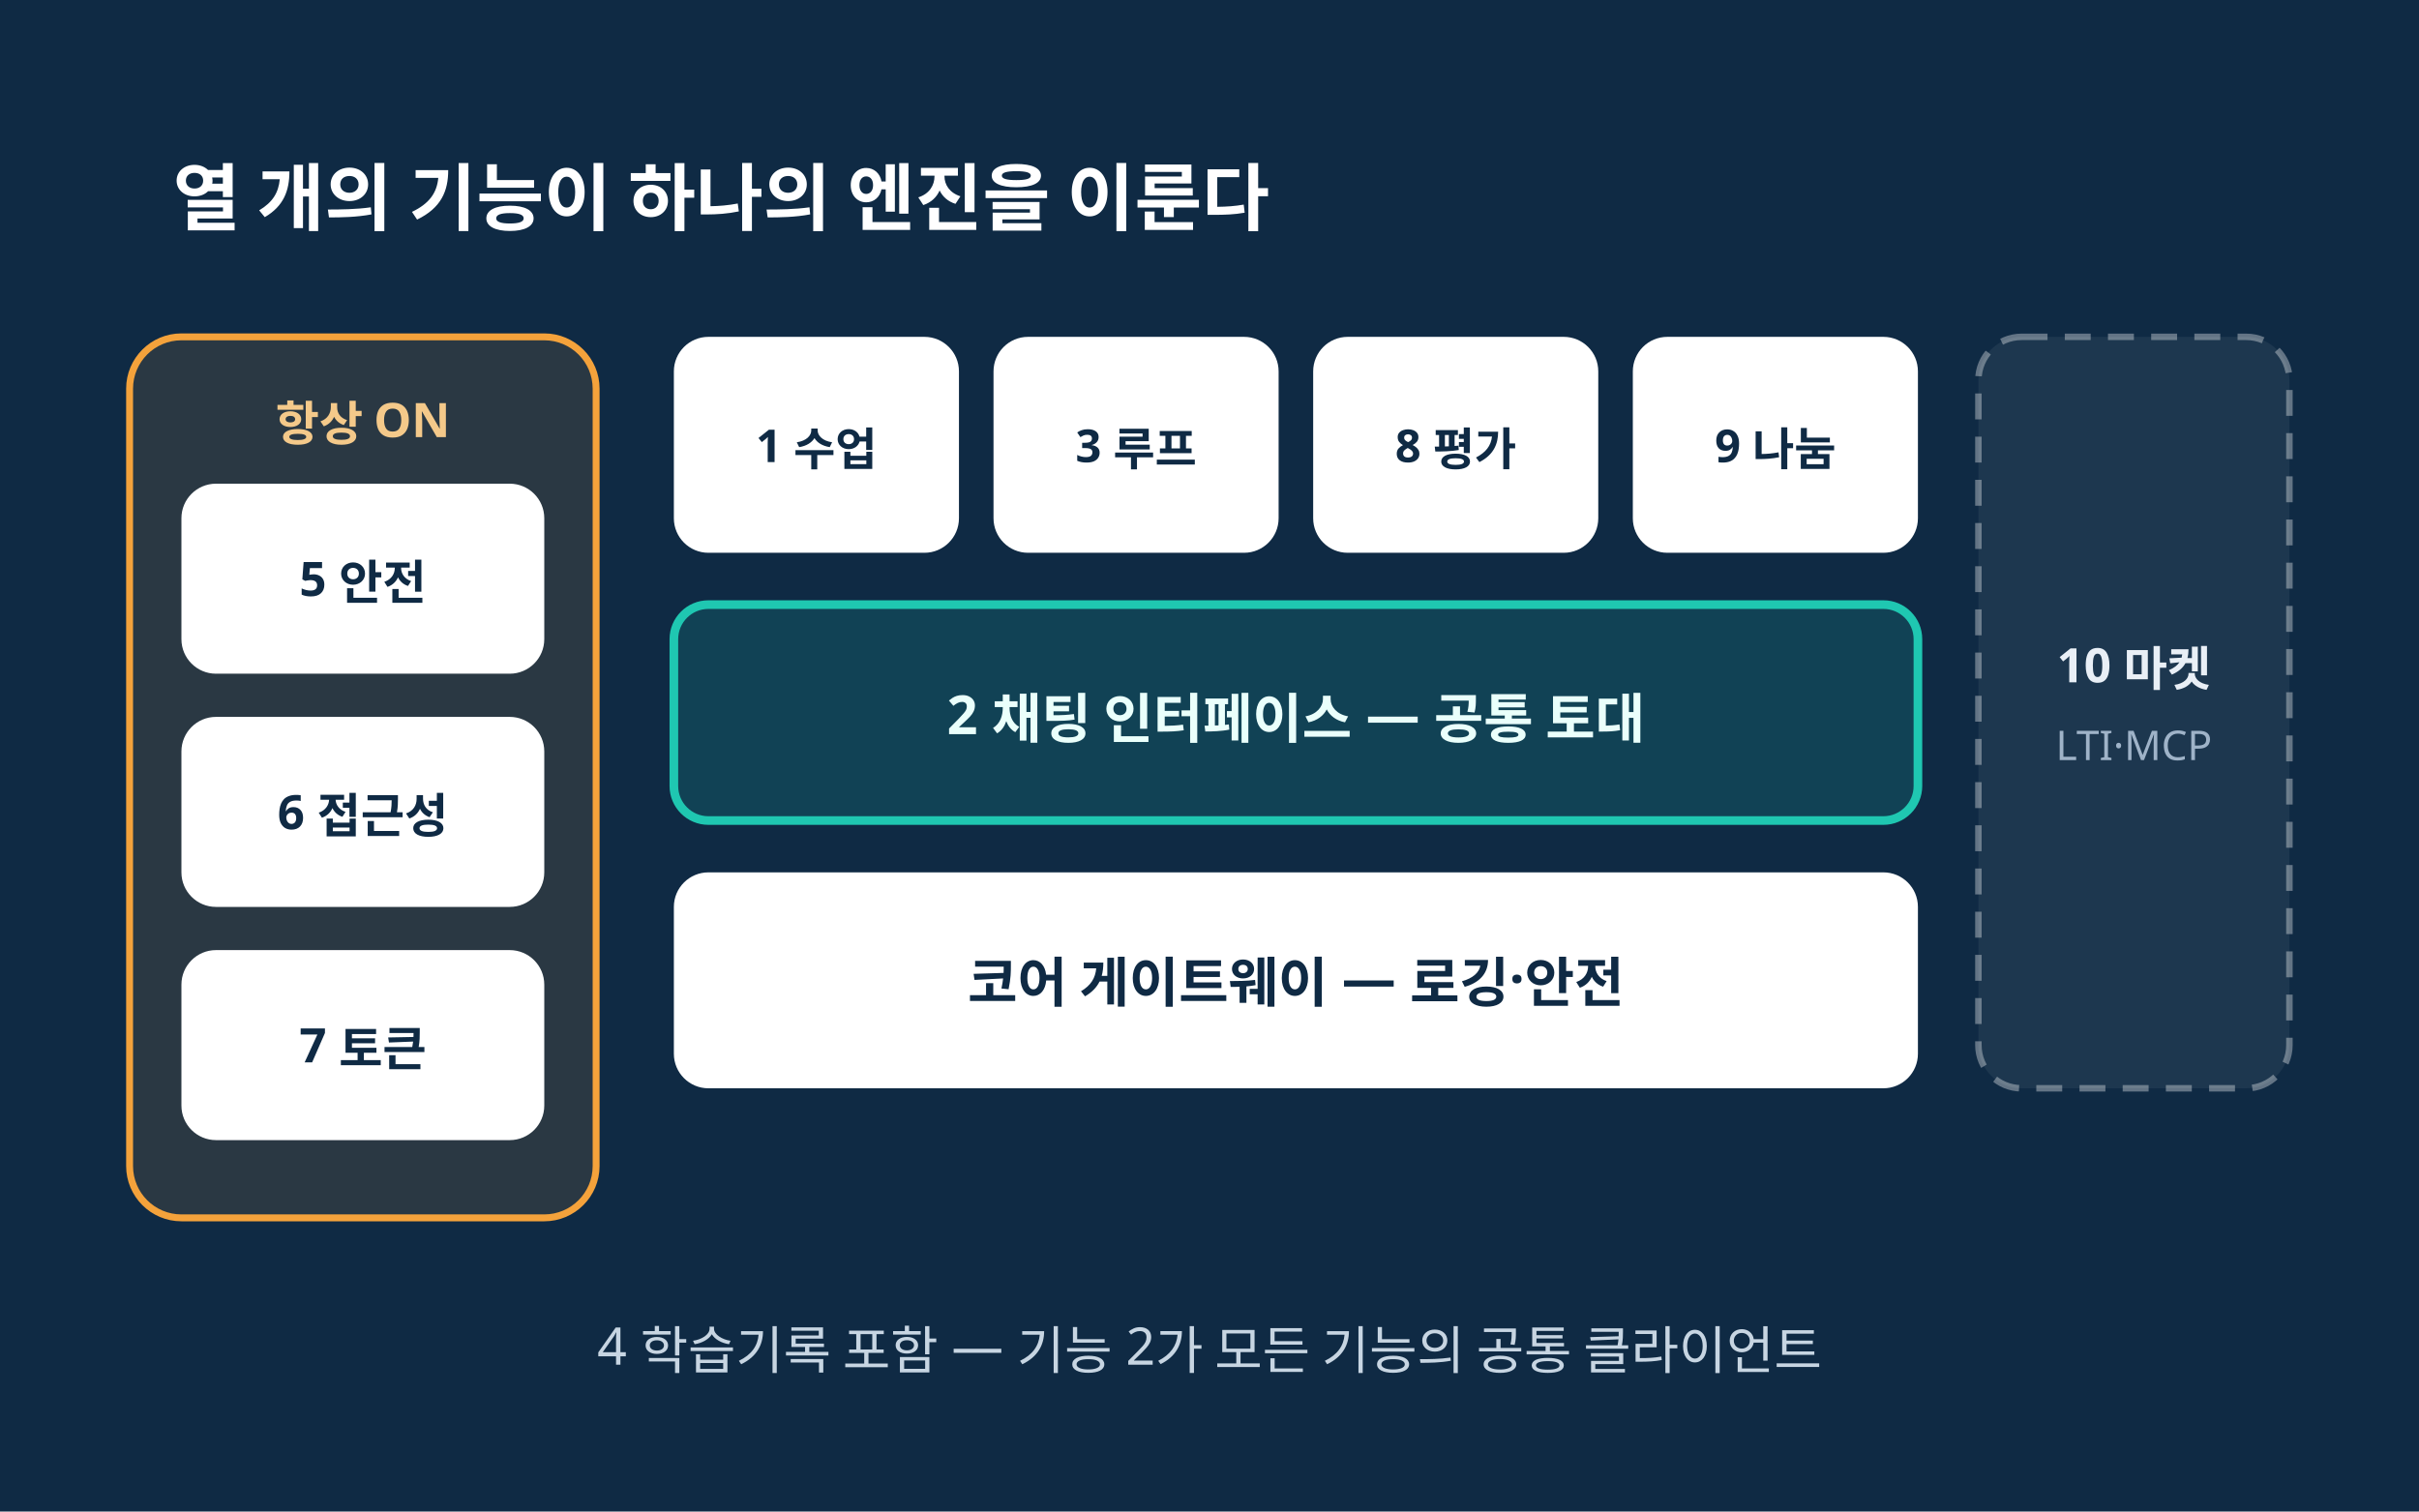
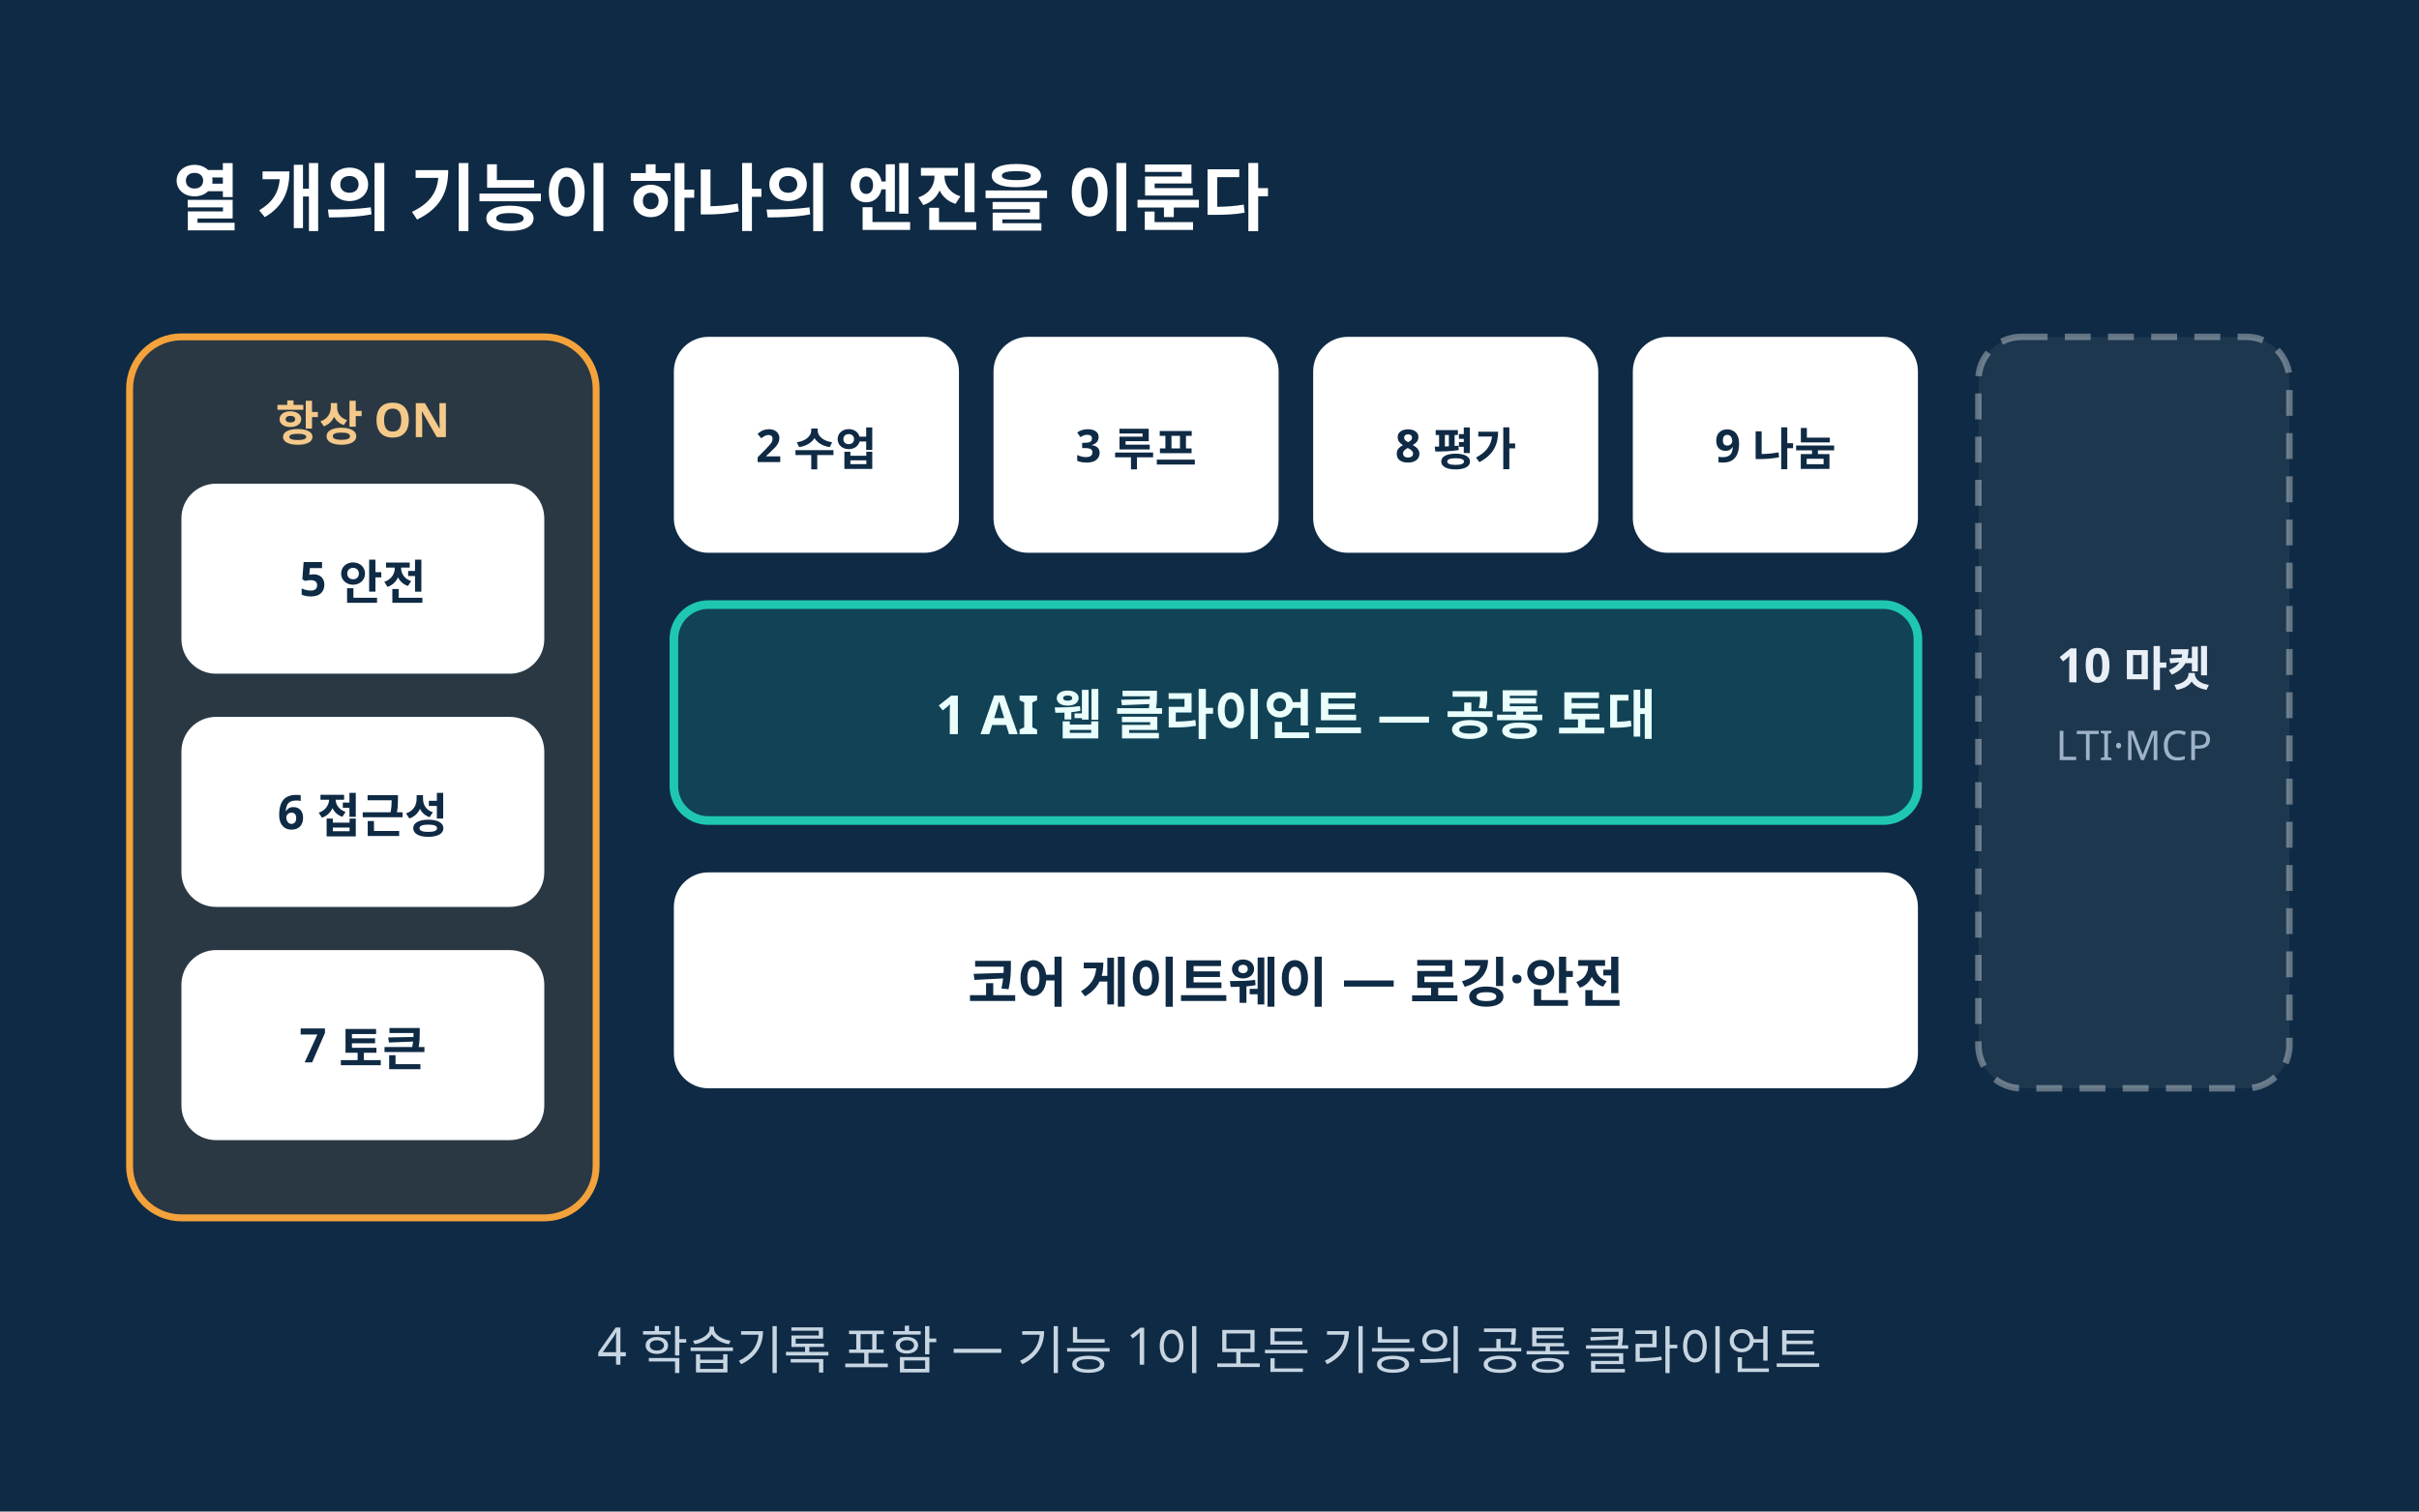
<svg xmlns="http://www.w3.org/2000/svg" viewBox="0 0 560 350" role="img" aria-label="코어 게이트웨이와 공통 채팅 인터페이스 위에 수업·루프·평가·나눔·기록 모듈이 올라가고 안전·접근성·토큰은 항상 켜져 있는 기능 구성" font-family="Pretendard,'Malgun Gothic',sans-serif">
  <rect width="560" height="350" fill="#0f2a44" />
  <text x="40" y="52" fill="#fff" font-size="17" font-weight="800">열 개의 기능이 하나의 엔진을 이룬다</text>
  <rect x="30" y="78" width="108" height="204" rx="12" fill="rgba(244,162,59,.12)" stroke="#f4a23b" stroke-width="1.6" />
  <text x="84" y="102" text-anchor="middle" fill="#f4c98a" font-size="11" font-weight="800">항상 ON</text>
  <g font-weight="700" font-size="11" fill="#0f2a44">
    <rect x="42" y="112" width="84" height="44" rx="8" fill="#fff" />
    <text x="84" y="138" text-anchor="middle">5 안전</text>
    <rect x="42" y="166" width="84" height="44" rx="8" fill="#fff" />
    <text x="84" y="192" text-anchor="middle">6 접근성</text>
    <rect x="42" y="220" width="84" height="44" rx="8" fill="#fff" />
    <text x="84" y="246" text-anchor="middle">7 토큰</text>
  </g>
  <g font-weight="700" font-size="10.5" fill="#0f2a44">
    <rect x="156" y="78" width="66" height="50" rx="8" fill="#fff" />
-     <text x="189" y="107" text-anchor="middle">1 수업</text>
+     <text x="189" y="107" text-anchor="middle">2 수업</text>
    <rect x="230" y="78" width="66" height="50" rx="8" fill="#fff" />
    <text x="263" y="107" text-anchor="middle">3 루프</text>
    <rect x="304" y="78" width="66" height="50" rx="8" fill="#fff" />
    <text x="337" y="107" text-anchor="middle">8 평가</text>
    <rect x="378" y="78" width="66" height="50" rx="8" fill="#fff" />
    <text x="411" y="107" text-anchor="middle">9 나눔</text>
    <rect x="156" y="140" width="288" height="50" rx="8" fill="rgba(31,199,177,.16)" stroke="#1fc7b1" stroke-width="2" />
-     <text x="300" y="170" text-anchor="middle" fill="#eafffb" font-size="12.5">2 채팅 인터페이스 — 공통 토대</text>
+     <text x="300" y="170" text-anchor="middle" fill="#eafffb" font-size="12.5">1 AI 웹 클라이언트 — 공통 토대</text>
    <rect x="156" y="202" width="288" height="50" rx="8" fill="#fff" />
    <text x="300" y="232" text-anchor="middle" fill="#0f2a44" font-size="12.5">코어 게이트웨이 — 로깅·안전</text>
  </g>
  <rect x="458" y="78" width="72" height="174" rx="10" fill="rgba(255,255,255,.06)" stroke="rgba(255,255,255,.35)" stroke-width="1.5" stroke-dasharray="6 4" />
  <text x="494" y="158" text-anchor="middle" fill="#e9eff6" font-size="11" font-weight="800">10 마켓</text>
  <text x="494" y="176" text-anchor="middle" fill="#9fb3c8" font-size="9.5">LTI·MCP</text>
-   <text x="280" y="316" text-anchor="middle" fill="#c7d5e2" font-size="12">4 학습기록 포함 — 기능 2가 모든 기능의 공통 클라이언트</text>
+   <text x="280" y="316" text-anchor="middle" fill="#c7d5e2" font-size="12">4 학습기록 포함 — 기능 1이 모든 기능의 공통 클라이언트</text>
</svg>
